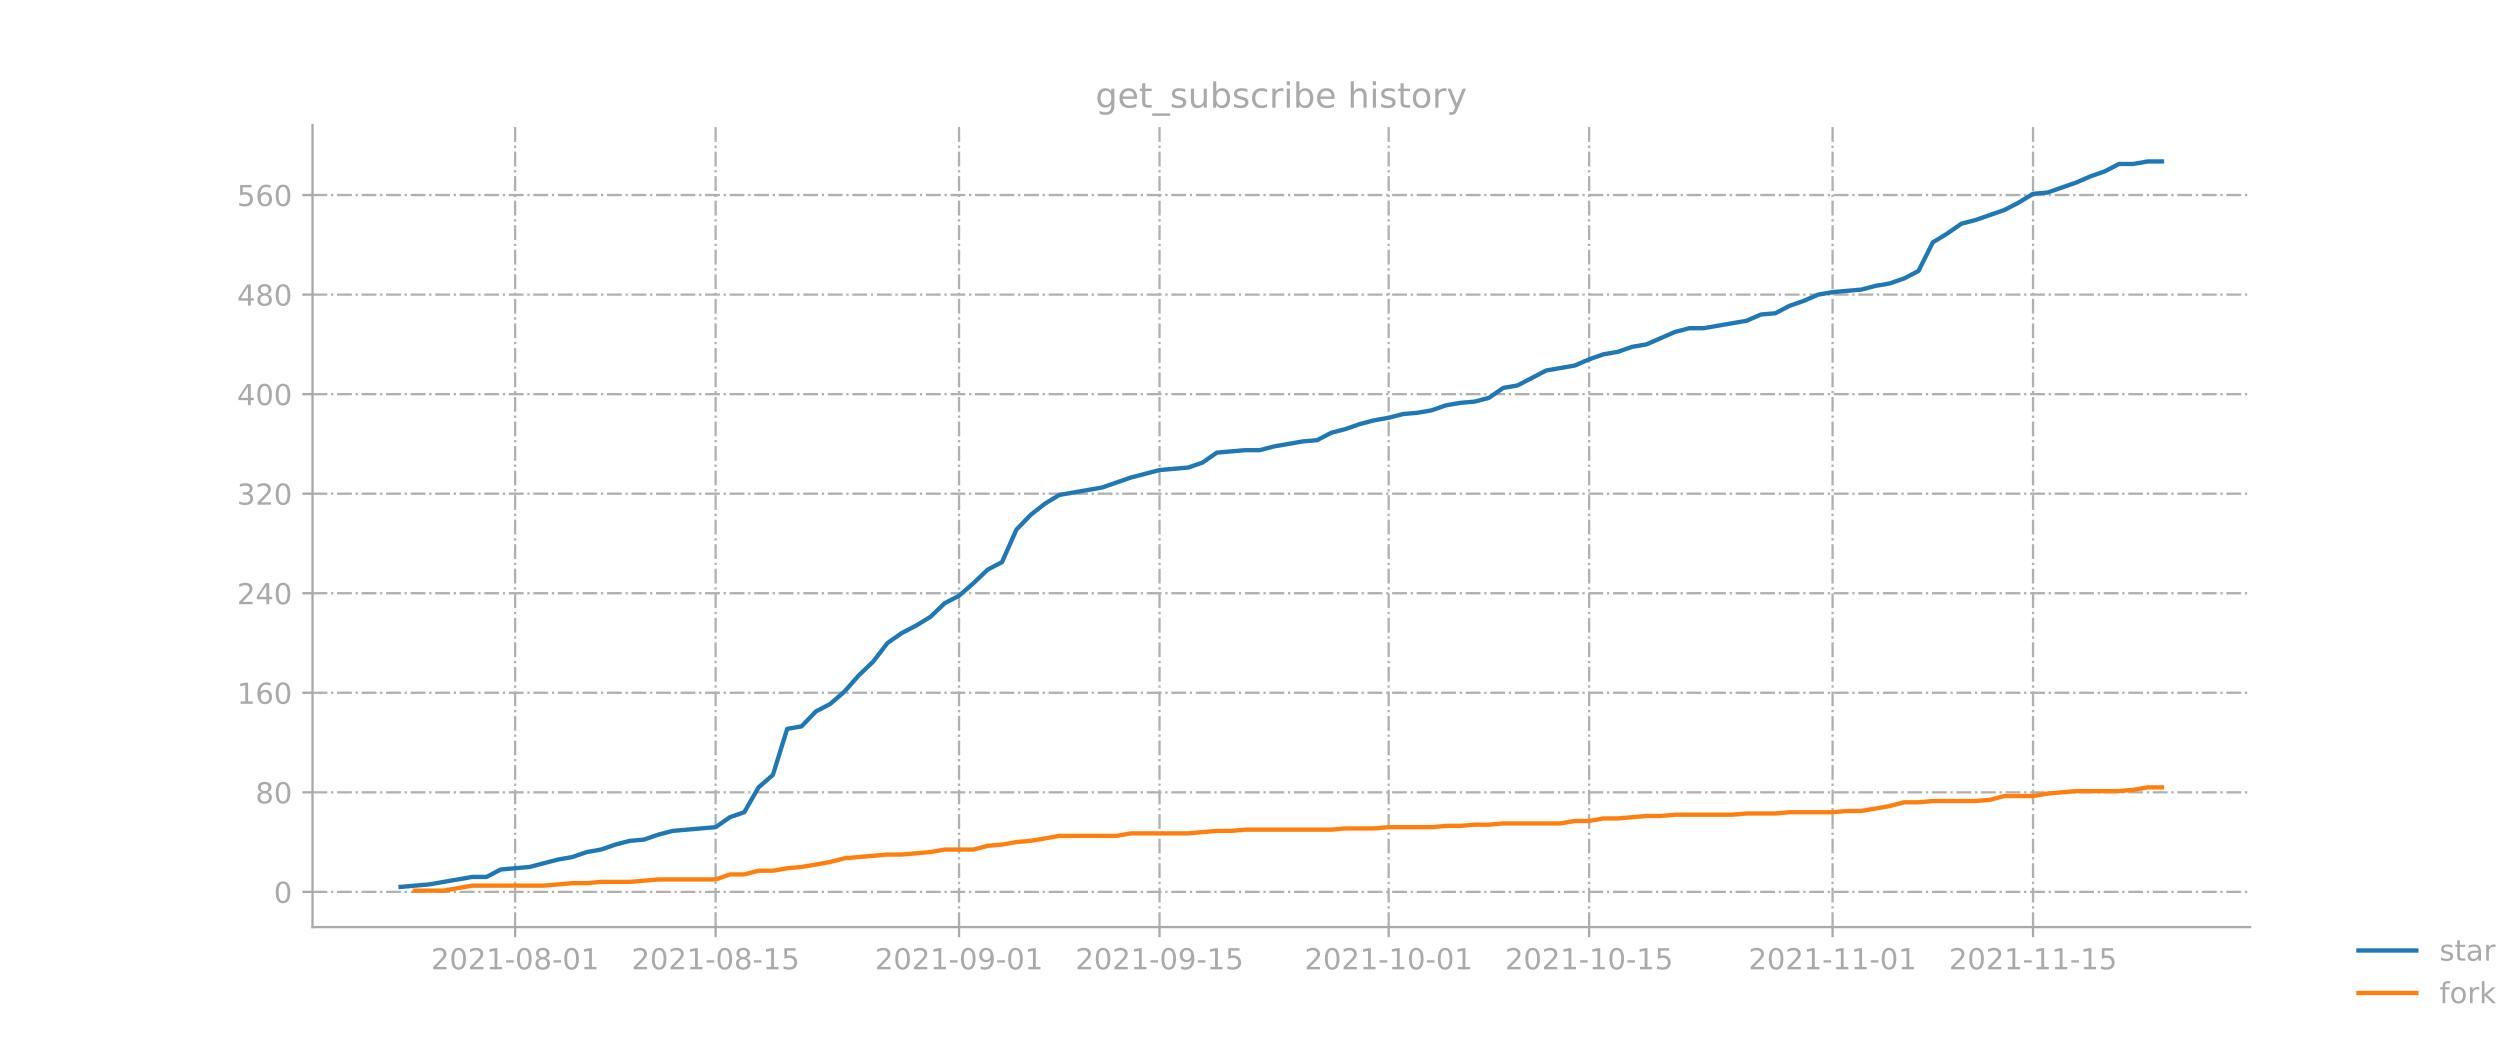
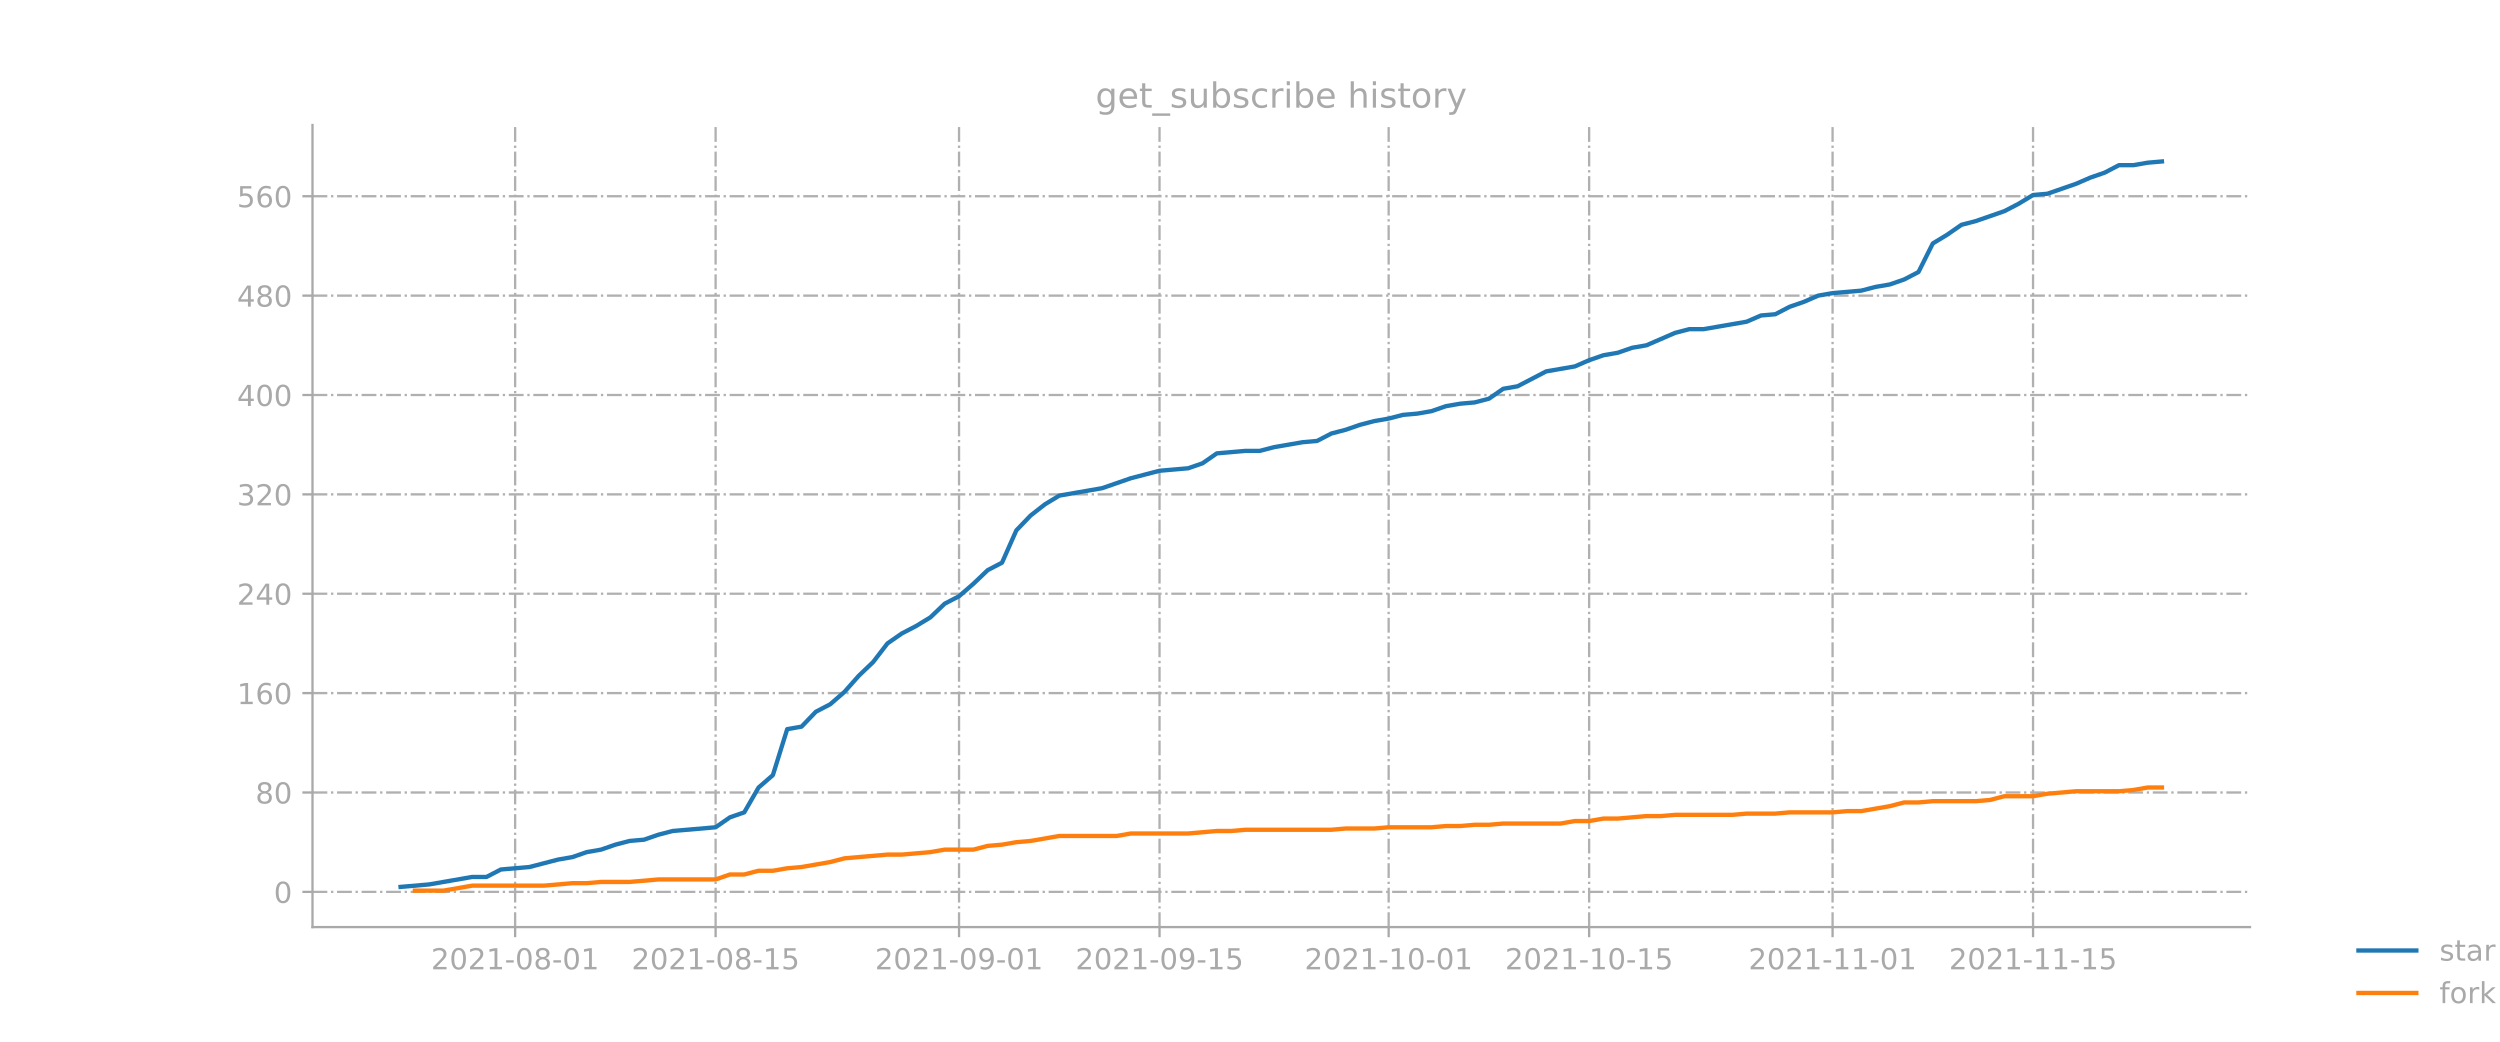
<svg xmlns="http://www.w3.org/2000/svg" xmlns:xlink="http://www.w3.org/1999/xlink" width="864pt" height="360pt" viewBox="0 0 864 360" version="1.1">
  <defs>
    <style type="text/css">*{stroke-linejoin: round; stroke-linecap: butt}</style>
  </defs>
  <g id="figure_1">
    <g id="patch_1">
      <path d="M 0 360  L 864 360  L 864 0  L 0 0  L 0 360  z " style="fill: none; opacity: 0" />
    </g>
    <g id="axes_1">
      <g id="patch_2">
        <path d="M 108 320.4  L 777.6 320.4  L 777.6 43.2  L 108 43.2  L 108 320.4  z " style="fill: none; opacity: 0" />
      </g>
      <g id="matplotlib.axis_1">
        <g id="xtick_1">
          <g id="line2d_1">
-             <path d="M 178.028 320.4  L 178.028 43.2  " clip-path="url(#p0d0ab724d6)" style="fill: none; stroke-dasharray: 5.12,1.28,0.8,1.28; stroke-dashoffset: 0; stroke: #b0b0b0; stroke-width: 0.8" />
+             <path d="M 178.028 320.4  L 178.028 43.2  " clip-path="url(#pb8ff3929dd)" style="fill: none; stroke-dasharray: 5.12,1.28,0.8,1.28; stroke-dashoffset: 0; stroke: #b0b0b0; stroke-width: 0.8" />
          </g>
          <g id="line2d_2">
            <defs>
-               <path id="mf69bc5453c" d="M 0 0  L 0 3.5  " style="stroke: #a9a9a9; stroke-width: 0.8" />
+               <path id="mca83754ae2" d="M 0 0  L 0 3.5  " style="stroke: #a9a9a9; stroke-width: 0.8" />
            </defs>
            <g>
-               <use xlink:href="#mf69bc5453c" x="178.028" y="320.4" style="fill: #a9a9a9; stroke: #a9a9a9; stroke-width: 0.8" />
+               <use xlink:href="#mca83754ae2" x="178.028" y="320.4" style="fill: #a9a9a9; stroke: #a9a9a9; stroke-width: 0.8" />
            </g>
          </g>
          <g id="text_1">
            <g style="fill: #a9a9a9" transform="translate(148.9706 334.9984)scale(0.1 -0.1)">
              <defs>
                <path id="DejaVuSans-32" d="M 1228 531  L 3431 531  L 3431 0  L 469 0  L 469 531  Q 828 903 1448 1529  Q 2069 2156 2228 2338  Q 2531 2678 2651 2914  Q 2772 3150 2772 3378  Q 2772 3750 2511 3984  Q 2250 4219 1831 4219  Q 1534 4219 1204 4116  Q 875 4013 500 3803  L 500 4441  Q 881 4594 1212 4672  Q 1544 4750 1819 4750  Q 2544 4750 2975 4387  Q 3406 4025 3406 3419  Q 3406 3131 3298 2873  Q 3191 2616 2906 2266  Q 2828 2175 2409 1742  Q 1991 1309 1228 531  z " transform="scale(0.015625)" />
                <path id="DejaVuSans-30" d="M 2034 4250  Q 1547 4250 1301 3770  Q 1056 3291 1056 2328  Q 1056 1369 1301 889  Q 1547 409 2034 409  Q 2525 409 2770 889  Q 3016 1369 3016 2328  Q 3016 3291 2770 3770  Q 2525 4250 2034 4250  z M 2034 4750  Q 2819 4750 3233 4129  Q 3647 3509 3647 2328  Q 3647 1150 3233 529  Q 2819 -91 2034 -91  Q 1250 -91 836 529  Q 422 1150 422 2328  Q 422 3509 836 4129  Q 1250 4750 2034 4750  z " transform="scale(0.015625)" />
                <path id="DejaVuSans-31" d="M 794 531  L 1825 531  L 1825 4091  L 703 3866  L 703 4441  L 1819 4666  L 2450 4666  L 2450 531  L 3481 531  L 3481 0  L 794 0  L 794 531  z " transform="scale(0.015625)" />
                <path id="DejaVuSans-2d" d="M 313 2009  L 1997 2009  L 1997 1497  L 313 1497  L 313 2009  z " transform="scale(0.015625)" />
                <path id="DejaVuSans-38" d="M 2034 2216  Q 1584 2216 1326 1975  Q 1069 1734 1069 1313  Q 1069 891 1326 650  Q 1584 409 2034 409  Q 2484 409 2743 651  Q 3003 894 3003 1313  Q 3003 1734 2745 1975  Q 2488 2216 2034 2216  z M 1403 2484  Q 997 2584 770 2862  Q 544 3141 544 3541  Q 544 4100 942 4425  Q 1341 4750 2034 4750  Q 2731 4750 3128 4425  Q 3525 4100 3525 3541  Q 3525 3141 3298 2862  Q 3072 2584 2669 2484  Q 3125 2378 3379 2068  Q 3634 1759 3634 1313  Q 3634 634 3220 271  Q 2806 -91 2034 -91  Q 1263 -91 848 271  Q 434 634 434 1313  Q 434 1759 690 2068  Q 947 2378 1403 2484  z M 1172 3481  Q 1172 3119 1398 2916  Q 1625 2713 2034 2713  Q 2441 2713 2670 2916  Q 2900 3119 2900 3481  Q 2900 3844 2670 4047  Q 2441 4250 2034 4250  Q 1625 4250 1398 4047  Q 1172 3844 1172 3481  z " transform="scale(0.015625)" />
              </defs>
              <use xlink:href="#DejaVuSans-32" />
              <use xlink:href="#DejaVuSans-30" x="63.623" />
              <use xlink:href="#DejaVuSans-32" x="127.246" />
              <use xlink:href="#DejaVuSans-31" x="190.869" />
              <use xlink:href="#DejaVuSans-2d" x="254.492" />
              <use xlink:href="#DejaVuSans-30" x="290.576" />
              <use xlink:href="#DejaVuSans-38" x="354.199" />
              <use xlink:href="#DejaVuSans-2d" x="417.822" />
              <use xlink:href="#DejaVuSans-30" x="453.906" />
              <use xlink:href="#DejaVuSans-31" x="517.529" />
            </g>
          </g>
        </g>
        <g id="xtick_2">
          <g id="line2d_3">
-             <path d="M 247.314 320.4  L 247.314 43.2  " clip-path="url(#p0d0ab724d6)" style="fill: none; stroke-dasharray: 5.12,1.28,0.8,1.28; stroke-dashoffset: 0; stroke: #b0b0b0; stroke-width: 0.8" />
+             <path d="M 247.314 320.4  L 247.314 43.2  " clip-path="url(#pb8ff3929dd)" style="fill: none; stroke-dasharray: 5.12,1.28,0.8,1.28; stroke-dashoffset: 0; stroke: #b0b0b0; stroke-width: 0.8" />
          </g>
          <g id="line2d_4">
            <g>
-               <use xlink:href="#mf69bc5453c" x="247.314" y="320.4" style="fill: #a9a9a9; stroke: #a9a9a9; stroke-width: 0.8" />
+               <use xlink:href="#mca83754ae2" x="247.314" y="320.4" style="fill: #a9a9a9; stroke: #a9a9a9; stroke-width: 0.8" />
            </g>
          </g>
          <g id="text_2">
            <g style="fill: #a9a9a9" transform="translate(218.2566 334.9984)scale(0.1 -0.1)">
              <defs>
                <path id="DejaVuSans-35" d="M 691 4666  L 3169 4666  L 3169 4134  L 1269 4134  L 1269 2991  Q 1406 3038 1543 3061  Q 1681 3084 1819 3084  Q 2600 3084 3056 2656  Q 3513 2228 3513 1497  Q 3513 744 3044 326  Q 2575 -91 1722 -91  Q 1428 -91 1123 -41  Q 819 9 494 109  L 494 744  Q 775 591 1075 516  Q 1375 441 1709 441  Q 2250 441 2565 725  Q 2881 1009 2881 1497  Q 2881 1984 2565 2268  Q 2250 2553 1709 2553  Q 1456 2553 1204 2497  Q 953 2441 691 2322  L 691 4666  z " transform="scale(0.015625)" />
              </defs>
              <use xlink:href="#DejaVuSans-32" />
              <use xlink:href="#DejaVuSans-30" x="63.623" />
              <use xlink:href="#DejaVuSans-32" x="127.246" />
              <use xlink:href="#DejaVuSans-31" x="190.869" />
              <use xlink:href="#DejaVuSans-2d" x="254.492" />
              <use xlink:href="#DejaVuSans-30" x="290.576" />
              <use xlink:href="#DejaVuSans-38" x="354.199" />
              <use xlink:href="#DejaVuSans-2d" x="417.822" />
              <use xlink:href="#DejaVuSans-31" x="453.906" />
              <use xlink:href="#DejaVuSans-35" x="517.529" />
            </g>
          </g>
        </g>
        <g id="xtick_3">
          <g id="line2d_5">
-             <path d="M 331.447 320.4  L 331.447 43.2  " clip-path="url(#p0d0ab724d6)" style="fill: none; stroke-dasharray: 5.12,1.28,0.8,1.28; stroke-dashoffset: 0; stroke: #b0b0b0; stroke-width: 0.8" />
+             <path d="M 331.447 320.4  L 331.447 43.2  " clip-path="url(#pb8ff3929dd)" style="fill: none; stroke-dasharray: 5.12,1.28,0.8,1.28; stroke-dashoffset: 0; stroke: #b0b0b0; stroke-width: 0.8" />
          </g>
          <g id="line2d_6">
            <g>
-               <use xlink:href="#mf69bc5453c" x="331.447" y="320.4" style="fill: #a9a9a9; stroke: #a9a9a9; stroke-width: 0.8" />
+               <use xlink:href="#mca83754ae2" x="331.447" y="320.4" style="fill: #a9a9a9; stroke: #a9a9a9; stroke-width: 0.8" />
            </g>
          </g>
          <g id="text_3">
            <g style="fill: #a9a9a9" transform="translate(302.3896 334.9984)scale(0.1 -0.1)">
              <defs>
                <path id="DejaVuSans-39" d="M 703 97  L 703 672  Q 941 559 1184 500  Q 1428 441 1663 441  Q 2288 441 2617 861  Q 2947 1281 2994 2138  Q 2813 1869 2534 1725  Q 2256 1581 1919 1581  Q 1219 1581 811 2004  Q 403 2428 403 3163  Q 403 3881 828 4315  Q 1253 4750 1959 4750  Q 2769 4750 3195 4129  Q 3622 3509 3622 2328  Q 3622 1225 3098 567  Q 2575 -91 1691 -91  Q 1453 -91 1209 -44  Q 966 3 703 97  z M 1959 2075  Q 2384 2075 2632 2365  Q 2881 2656 2881 3163  Q 2881 3666 2632 3958  Q 2384 4250 1959 4250  Q 1534 4250 1286 3958  Q 1038 3666 1038 3163  Q 1038 2656 1286 2365  Q 1534 2075 1959 2075  z " transform="scale(0.015625)" />
              </defs>
              <use xlink:href="#DejaVuSans-32" />
              <use xlink:href="#DejaVuSans-30" x="63.623" />
              <use xlink:href="#DejaVuSans-32" x="127.246" />
              <use xlink:href="#DejaVuSans-31" x="190.869" />
              <use xlink:href="#DejaVuSans-2d" x="254.492" />
              <use xlink:href="#DejaVuSans-30" x="290.576" />
              <use xlink:href="#DejaVuSans-39" x="354.199" />
              <use xlink:href="#DejaVuSans-2d" x="417.822" />
              <use xlink:href="#DejaVuSans-30" x="453.906" />
              <use xlink:href="#DejaVuSans-31" x="517.529" />
            </g>
          </g>
        </g>
        <g id="xtick_4">
          <g id="line2d_7">
-             <path d="M 400.733 320.4  L 400.733 43.2  " clip-path="url(#p0d0ab724d6)" style="fill: none; stroke-dasharray: 5.12,1.28,0.8,1.28; stroke-dashoffset: 0; stroke: #b0b0b0; stroke-width: 0.8" />
+             <path d="M 400.733 320.4  L 400.733 43.2  " clip-path="url(#pb8ff3929dd)" style="fill: none; stroke-dasharray: 5.12,1.28,0.8,1.28; stroke-dashoffset: 0; stroke: #b0b0b0; stroke-width: 0.8" />
          </g>
          <g id="line2d_8">
            <g>
-               <use xlink:href="#mf69bc5453c" x="400.733" y="320.4" style="fill: #a9a9a9; stroke: #a9a9a9; stroke-width: 0.8" />
+               <use xlink:href="#mca83754ae2" x="400.733" y="320.4" style="fill: #a9a9a9; stroke: #a9a9a9; stroke-width: 0.8" />
            </g>
          </g>
          <g id="text_4">
            <g style="fill: #a9a9a9" transform="translate(371.6757 334.9984)scale(0.1 -0.1)">
              <use xlink:href="#DejaVuSans-32" />
              <use xlink:href="#DejaVuSans-30" x="63.623" />
              <use xlink:href="#DejaVuSans-32" x="127.246" />
              <use xlink:href="#DejaVuSans-31" x="190.869" />
              <use xlink:href="#DejaVuSans-2d" x="254.492" />
              <use xlink:href="#DejaVuSans-30" x="290.576" />
              <use xlink:href="#DejaVuSans-39" x="354.199" />
              <use xlink:href="#DejaVuSans-2d" x="417.822" />
              <use xlink:href="#DejaVuSans-31" x="453.906" />
              <use xlink:href="#DejaVuSans-35" x="517.529" />
            </g>
          </g>
        </g>
        <g id="xtick_5">
          <g id="line2d_9">
-             <path d="M 479.918 320.4  L 479.918 43.2  " clip-path="url(#p0d0ab724d6)" style="fill: none; stroke-dasharray: 5.12,1.28,0.8,1.28; stroke-dashoffset: 0; stroke: #b0b0b0; stroke-width: 0.8" />
+             <path d="M 479.918 320.4  L 479.918 43.2  " clip-path="url(#pb8ff3929dd)" style="fill: none; stroke-dasharray: 5.12,1.28,0.8,1.28; stroke-dashoffset: 0; stroke: #b0b0b0; stroke-width: 0.8" />
          </g>
          <g id="line2d_10">
            <g>
-               <use xlink:href="#mf69bc5453c" x="479.918" y="320.4" style="fill: #a9a9a9; stroke: #a9a9a9; stroke-width: 0.8" />
+               <use xlink:href="#mca83754ae2" x="479.918" y="320.4" style="fill: #a9a9a9; stroke: #a9a9a9; stroke-width: 0.8" />
            </g>
          </g>
          <g id="text_5">
            <g style="fill: #a9a9a9" transform="translate(450.8597 334.9984)scale(0.1 -0.1)">
              <use xlink:href="#DejaVuSans-32" />
              <use xlink:href="#DejaVuSans-30" x="63.623" />
              <use xlink:href="#DejaVuSans-32" x="127.246" />
              <use xlink:href="#DejaVuSans-31" x="190.869" />
              <use xlink:href="#DejaVuSans-2d" x="254.492" />
              <use xlink:href="#DejaVuSans-31" x="290.576" />
              <use xlink:href="#DejaVuSans-30" x="354.199" />
              <use xlink:href="#DejaVuSans-2d" x="417.822" />
              <use xlink:href="#DejaVuSans-30" x="453.906" />
              <use xlink:href="#DejaVuSans-31" x="517.529" />
            </g>
          </g>
        </g>
        <g id="xtick_6">
          <g id="line2d_11">
-             <path d="M 549.204 320.4  L 549.204 43.2  " clip-path="url(#p0d0ab724d6)" style="fill: none; stroke-dasharray: 5.12,1.28,0.8,1.28; stroke-dashoffset: 0; stroke: #b0b0b0; stroke-width: 0.8" />
+             <path d="M 549.204 320.4  L 549.204 43.2  " clip-path="url(#pb8ff3929dd)" style="fill: none; stroke-dasharray: 5.12,1.28,0.8,1.28; stroke-dashoffset: 0; stroke: #b0b0b0; stroke-width: 0.8" />
          </g>
          <g id="line2d_12">
            <g>
-               <use xlink:href="#mf69bc5453c" x="549.204" y="320.4" style="fill: #a9a9a9; stroke: #a9a9a9; stroke-width: 0.8" />
+               <use xlink:href="#mca83754ae2" x="549.204" y="320.4" style="fill: #a9a9a9; stroke: #a9a9a9; stroke-width: 0.8" />
            </g>
          </g>
          <g id="text_6">
            <g style="fill: #a9a9a9" transform="translate(520.1457 334.9984)scale(0.1 -0.1)">
              <use xlink:href="#DejaVuSans-32" />
              <use xlink:href="#DejaVuSans-30" x="63.623" />
              <use xlink:href="#DejaVuSans-32" x="127.246" />
              <use xlink:href="#DejaVuSans-31" x="190.869" />
              <use xlink:href="#DejaVuSans-2d" x="254.492" />
              <use xlink:href="#DejaVuSans-31" x="290.576" />
              <use xlink:href="#DejaVuSans-30" x="354.199" />
              <use xlink:href="#DejaVuSans-2d" x="417.822" />
              <use xlink:href="#DejaVuSans-31" x="453.906" />
              <use xlink:href="#DejaVuSans-35" x="517.529" />
            </g>
          </g>
        </g>
        <g id="xtick_7">
          <g id="line2d_13">
-             <path d="M 633.337 320.4  L 633.337 43.2  " clip-path="url(#p0d0ab724d6)" style="fill: none; stroke-dasharray: 5.12,1.28,0.8,1.28; stroke-dashoffset: 0; stroke: #b0b0b0; stroke-width: 0.8" />
+             <path d="M 633.337 320.4  L 633.337 43.2  " clip-path="url(#pb8ff3929dd)" style="fill: none; stroke-dasharray: 5.12,1.28,0.8,1.28; stroke-dashoffset: 0; stroke: #b0b0b0; stroke-width: 0.8" />
          </g>
          <g id="line2d_14">
            <g>
-               <use xlink:href="#mf69bc5453c" x="633.337" y="320.4" style="fill: #a9a9a9; stroke: #a9a9a9; stroke-width: 0.8" />
+               <use xlink:href="#mca83754ae2" x="633.337" y="320.4" style="fill: #a9a9a9; stroke: #a9a9a9; stroke-width: 0.8" />
            </g>
          </g>
          <g id="text_7">
            <g style="fill: #a9a9a9" transform="translate(604.2788 334.9984)scale(0.1 -0.1)">
              <use xlink:href="#DejaVuSans-32" />
              <use xlink:href="#DejaVuSans-30" x="63.623" />
              <use xlink:href="#DejaVuSans-32" x="127.246" />
              <use xlink:href="#DejaVuSans-31" x="190.869" />
              <use xlink:href="#DejaVuSans-2d" x="254.492" />
              <use xlink:href="#DejaVuSans-31" x="290.576" />
              <use xlink:href="#DejaVuSans-31" x="354.199" />
              <use xlink:href="#DejaVuSans-2d" x="417.822" />
              <use xlink:href="#DejaVuSans-30" x="453.906" />
              <use xlink:href="#DejaVuSans-31" x="517.529" />
            </g>
          </g>
        </g>
        <g id="xtick_8">
          <g id="line2d_15">
-             <path d="M 702.623 320.4  L 702.623 43.2  " clip-path="url(#p0d0ab724d6)" style="fill: none; stroke-dasharray: 5.12,1.28,0.8,1.28; stroke-dashoffset: 0; stroke: #b0b0b0; stroke-width: 0.8" />
+             <path d="M 702.623 320.4  L 702.623 43.2  " clip-path="url(#pb8ff3929dd)" style="fill: none; stroke-dasharray: 5.12,1.28,0.8,1.28; stroke-dashoffset: 0; stroke: #b0b0b0; stroke-width: 0.8" />
          </g>
          <g id="line2d_16">
            <g>
-               <use xlink:href="#mf69bc5453c" x="702.623" y="320.4" style="fill: #a9a9a9; stroke: #a9a9a9; stroke-width: 0.8" />
+               <use xlink:href="#mca83754ae2" x="702.623" y="320.4" style="fill: #a9a9a9; stroke: #a9a9a9; stroke-width: 0.8" />
            </g>
          </g>
          <g id="text_8">
            <g style="fill: #a9a9a9" transform="translate(673.5648 334.9984)scale(0.1 -0.1)">
              <use xlink:href="#DejaVuSans-32" />
              <use xlink:href="#DejaVuSans-30" x="63.623" />
              <use xlink:href="#DejaVuSans-32" x="127.246" />
              <use xlink:href="#DejaVuSans-31" x="190.869" />
              <use xlink:href="#DejaVuSans-2d" x="254.492" />
              <use xlink:href="#DejaVuSans-31" x="290.576" />
              <use xlink:href="#DejaVuSans-31" x="354.199" />
              <use xlink:href="#DejaVuSans-2d" x="417.822" />
              <use xlink:href="#DejaVuSans-31" x="453.906" />
              <use xlink:href="#DejaVuSans-35" x="517.529" />
            </g>
          </g>
        </g>
      </g>
      <g id="matplotlib.axis_2">
        <g id="ytick_1">
          <g id="line2d_17">
-             <path d="M 108 308.23  L 777.6 308.23  " clip-path="url(#p0d0ab724d6)" style="fill: none; stroke-dasharray: 5.12,1.28,0.8,1.28; stroke-dashoffset: 0; stroke: #b0b0b0; stroke-width: 0.8" />
+             <path d="M 108 308.229  L 777.6 308.229  " clip-path="url(#pb8ff3929dd)" style="fill: none; stroke-dasharray: 5.12,1.28,0.8,1.28; stroke-dashoffset: 0; stroke: #b0b0b0; stroke-width: 0.8" />
          </g>
          <g id="line2d_18">
            <defs>
-               <path id="m8dd0bd6dc6" d="M 0 0  L -3.5 0  " style="stroke: #a9a9a9; stroke-width: 0.8" />
+               <path id="m2cc402bd90" d="M 0 0  L -3.5 0  " style="stroke: #a9a9a9; stroke-width: 0.8" />
            </defs>
            <g>
-               <use xlink:href="#m8dd0bd6dc6" x="108" y="308.23" style="fill: #a9a9a9; stroke: #a9a9a9; stroke-width: 0.8" />
+               <use xlink:href="#m2cc402bd90" x="108" y="308.229" style="fill: #a9a9a9; stroke: #a9a9a9; stroke-width: 0.8" />
            </g>
          </g>
          <g id="text_9">
-             <g style="fill: #a9a9a9" transform="translate(94.6375 312.0293)scale(0.1 -0.1)">
+             <g style="fill: #a9a9a9" transform="translate(94.6375 312.0285)scale(0.1 -0.1)">
              <use xlink:href="#DejaVuSans-30" />
            </g>
          </g>
        </g>
        <g id="ytick_2">
          <g id="line2d_19">
-             <path d="M 108 273.827  L 777.6 273.827  " clip-path="url(#p0d0ab724d6)" style="fill: none; stroke-dasharray: 5.12,1.28,0.8,1.28; stroke-dashoffset: 0; stroke: #b0b0b0; stroke-width: 0.8" />
+             <path d="M 108 273.885  L 777.6 273.885  " clip-path="url(#pb8ff3929dd)" style="fill: none; stroke-dasharray: 5.12,1.28,0.8,1.28; stroke-dashoffset: 0; stroke: #b0b0b0; stroke-width: 0.8" />
          </g>
          <g id="line2d_20">
            <g>
-               <use xlink:href="#m8dd0bd6dc6" x="108" y="273.827" style="fill: #a9a9a9; stroke: #a9a9a9; stroke-width: 0.8" />
+               <use xlink:href="#m2cc402bd90" x="108" y="273.885" style="fill: #a9a9a9; stroke: #a9a9a9; stroke-width: 0.8" />
            </g>
          </g>
          <g id="text_10">
-             <g style="fill: #a9a9a9" transform="translate(88.275 277.6265)scale(0.1 -0.1)">
+             <g style="fill: #a9a9a9" transform="translate(88.275 277.6844)scale(0.1 -0.1)">
              <use xlink:href="#DejaVuSans-38" />
              <use xlink:href="#DejaVuSans-30" x="63.623" />
            </g>
          </g>
        </g>
        <g id="ytick_3">
          <g id="line2d_21">
-             <path d="M 108 239.425  L 777.6 239.425  " clip-path="url(#p0d0ab724d6)" style="fill: none; stroke-dasharray: 5.12,1.28,0.8,1.28; stroke-dashoffset: 0; stroke: #b0b0b0; stroke-width: 0.8" />
+             <path d="M 108 239.541  L 777.6 239.541  " clip-path="url(#pb8ff3929dd)" style="fill: none; stroke-dasharray: 5.12,1.28,0.8,1.28; stroke-dashoffset: 0; stroke: #b0b0b0; stroke-width: 0.8" />
          </g>
          <g id="line2d_22">
            <g>
-               <use xlink:href="#m8dd0bd6dc6" x="108" y="239.425" style="fill: #a9a9a9; stroke: #a9a9a9; stroke-width: 0.8" />
+               <use xlink:href="#m2cc402bd90" x="108" y="239.541" style="fill: #a9a9a9; stroke: #a9a9a9; stroke-width: 0.8" />
            </g>
          </g>
          <g id="text_11">
-             <g style="fill: #a9a9a9" transform="translate(81.9125 243.2238)scale(0.1 -0.1)">
+             <g style="fill: #a9a9a9" transform="translate(81.9125 243.3403)scale(0.1 -0.1)">
              <defs>
                <path id="DejaVuSans-36" d="M 2113 2584  Q 1688 2584 1439 2293  Q 1191 2003 1191 1497  Q 1191 994 1439 701  Q 1688 409 2113 409  Q 2538 409 2786 701  Q 3034 994 3034 1497  Q 3034 2003 2786 2293  Q 2538 2584 2113 2584  z M 3366 4563  L 3366 3988  Q 3128 4100 2886 4159  Q 2644 4219 2406 4219  Q 1781 4219 1451 3797  Q 1122 3375 1075 2522  Q 1259 2794 1537 2939  Q 1816 3084 2150 3084  Q 2853 3084 3261 2657  Q 3669 2231 3669 1497  Q 3669 778 3244 343  Q 2819 -91 2113 -91  Q 1303 -91 875 529  Q 447 1150 447 2328  Q 447 3434 972 4092  Q 1497 4750 2381 4750  Q 2619 4750 2861 4703  Q 3103 4656 3366 4563  z " transform="scale(0.015625)" />
              </defs>
              <use xlink:href="#DejaVuSans-31" />
              <use xlink:href="#DejaVuSans-36" x="63.623" />
              <use xlink:href="#DejaVuSans-30" x="127.246" />
            </g>
          </g>
        </g>
        <g id="ytick_4">
          <g id="line2d_23">
-             <path d="M 108 205.022  L 777.6 205.022  " clip-path="url(#p0d0ab724d6)" style="fill: none; stroke-dasharray: 5.12,1.28,0.8,1.28; stroke-dashoffset: 0; stroke: #b0b0b0; stroke-width: 0.8" />
+             <path d="M 108 205.197  L 777.6 205.197  " clip-path="url(#pb8ff3929dd)" style="fill: none; stroke-dasharray: 5.12,1.28,0.8,1.28; stroke-dashoffset: 0; stroke: #b0b0b0; stroke-width: 0.8" />
          </g>
          <g id="line2d_24">
            <g>
-               <use xlink:href="#m8dd0bd6dc6" x="108" y="205.022" style="fill: #a9a9a9; stroke: #a9a9a9; stroke-width: 0.8" />
+               <use xlink:href="#m2cc402bd90" x="108" y="205.197" style="fill: #a9a9a9; stroke: #a9a9a9; stroke-width: 0.8" />
            </g>
          </g>
          <g id="text_12">
-             <g style="fill: #a9a9a9" transform="translate(81.9125 208.8211)scale(0.1 -0.1)">
+             <g style="fill: #a9a9a9" transform="translate(81.9125 208.9962)scale(0.1 -0.1)">
              <defs>
                <path id="DejaVuSans-34" d="M 2419 4116  L 825 1625  L 2419 1625  L 2419 4116  z M 2253 4666  L 3047 4666  L 3047 1625  L 3713 1625  L 3713 1100  L 3047 1100  L 3047 0  L 2419 0  L 2419 1100  L 313 1100  L 313 1709  L 2253 4666  z " transform="scale(0.015625)" />
              </defs>
              <use xlink:href="#DejaVuSans-32" />
              <use xlink:href="#DejaVuSans-34" x="63.623" />
              <use xlink:href="#DejaVuSans-30" x="127.246" />
            </g>
          </g>
        </g>
        <g id="ytick_5">
          <g id="line2d_25">
-             <path d="M 108 170.619  L 777.6 170.619  " clip-path="url(#p0d0ab724d6)" style="fill: none; stroke-dasharray: 5.12,1.28,0.8,1.28; stroke-dashoffset: 0; stroke: #b0b0b0; stroke-width: 0.8" />
+             <path d="M 108 170.853  L 777.6 170.853  " clip-path="url(#pb8ff3929dd)" style="fill: none; stroke-dasharray: 5.12,1.28,0.8,1.28; stroke-dashoffset: 0; stroke: #b0b0b0; stroke-width: 0.8" />
          </g>
          <g id="line2d_26">
            <g>
-               <use xlink:href="#m8dd0bd6dc6" x="108" y="170.619" style="fill: #a9a9a9; stroke: #a9a9a9; stroke-width: 0.8" />
+               <use xlink:href="#m2cc402bd90" x="108" y="170.853" style="fill: #a9a9a9; stroke: #a9a9a9; stroke-width: 0.8" />
            </g>
          </g>
          <g id="text_13">
-             <g style="fill: #a9a9a9" transform="translate(81.9125 174.4183)scale(0.1 -0.1)">
+             <g style="fill: #a9a9a9" transform="translate(81.9125 174.652)scale(0.1 -0.1)">
              <defs>
                <path id="DejaVuSans-33" d="M 2597 2516  Q 3050 2419 3304 2112  Q 3559 1806 3559 1356  Q 3559 666 3084 287  Q 2609 -91 1734 -91  Q 1441 -91 1130 -33  Q 819 25 488 141  L 488 750  Q 750 597 1062 519  Q 1375 441 1716 441  Q 2309 441 2620 675  Q 2931 909 2931 1356  Q 2931 1769 2642 2001  Q 2353 2234 1838 2234  L 1294 2234  L 1294 2753  L 1863 2753  Q 2328 2753 2575 2939  Q 2822 3125 2822 3475  Q 2822 3834 2567 4026  Q 2313 4219 1838 4219  Q 1578 4219 1281 4162  Q 984 4106 628 3988  L 628 4550  Q 988 4650 1302 4700  Q 1616 4750 1894 4750  Q 2613 4750 3031 4423  Q 3450 4097 3450 3541  Q 3450 3153 3228 2886  Q 3006 2619 2597 2516  z " transform="scale(0.015625)" />
              </defs>
              <use xlink:href="#DejaVuSans-33" />
              <use xlink:href="#DejaVuSans-32" x="63.623" />
              <use xlink:href="#DejaVuSans-30" x="127.246" />
            </g>
          </g>
        </g>
        <g id="ytick_6">
          <g id="line2d_27">
-             <path d="M 108 136.216  L 777.6 136.216  " clip-path="url(#p0d0ab724d6)" style="fill: none; stroke-dasharray: 5.12,1.28,0.8,1.28; stroke-dashoffset: 0; stroke: #b0b0b0; stroke-width: 0.8" />
+             <path d="M 108 136.509  L 777.6 136.509  " clip-path="url(#pb8ff3929dd)" style="fill: none; stroke-dasharray: 5.12,1.28,0.8,1.28; stroke-dashoffset: 0; stroke: #b0b0b0; stroke-width: 0.8" />
          </g>
          <g id="line2d_28">
            <g>
-               <use xlink:href="#m8dd0bd6dc6" x="108" y="136.216" style="fill: #a9a9a9; stroke: #a9a9a9; stroke-width: 0.8" />
+               <use xlink:href="#m2cc402bd90" x="108" y="136.509" style="fill: #a9a9a9; stroke: #a9a9a9; stroke-width: 0.8" />
            </g>
          </g>
          <g id="text_14">
-             <g style="fill: #a9a9a9" transform="translate(81.9125 140.0156)scale(0.1 -0.1)">
+             <g style="fill: #a9a9a9" transform="translate(81.9125 140.3079)scale(0.1 -0.1)">
              <use xlink:href="#DejaVuSans-34" />
              <use xlink:href="#DejaVuSans-30" x="63.623" />
              <use xlink:href="#DejaVuSans-30" x="127.246" />
            </g>
          </g>
        </g>
        <g id="ytick_7">
          <g id="line2d_29">
-             <path d="M 108 101.814  L 777.6 101.814  " clip-path="url(#p0d0ab724d6)" style="fill: none; stroke-dasharray: 5.12,1.28,0.8,1.28; stroke-dashoffset: 0; stroke: #b0b0b0; stroke-width: 0.8" />
+             <path d="M 108 102.165  L 777.6 102.165  " clip-path="url(#pb8ff3929dd)" style="fill: none; stroke-dasharray: 5.12,1.28,0.8,1.28; stroke-dashoffset: 0; stroke: #b0b0b0; stroke-width: 0.8" />
          </g>
          <g id="line2d_30">
            <g>
-               <use xlink:href="#m8dd0bd6dc6" x="108" y="101.814" style="fill: #a9a9a9; stroke: #a9a9a9; stroke-width: 0.8" />
+               <use xlink:href="#m2cc402bd90" x="108" y="102.165" style="fill: #a9a9a9; stroke: #a9a9a9; stroke-width: 0.8" />
            </g>
          </g>
          <g id="text_15">
-             <g style="fill: #a9a9a9" transform="translate(81.9125 105.6129)scale(0.1 -0.1)">
+             <g style="fill: #a9a9a9" transform="translate(81.9125 105.9638)scale(0.1 -0.1)">
              <use xlink:href="#DejaVuSans-34" />
              <use xlink:href="#DejaVuSans-38" x="63.623" />
              <use xlink:href="#DejaVuSans-30" x="127.246" />
            </g>
          </g>
        </g>
        <g id="ytick_8">
          <g id="line2d_31">
-             <path d="M 108 67.411  L 777.6 67.411  " clip-path="url(#p0d0ab724d6)" style="fill: none; stroke-dasharray: 5.12,1.28,0.8,1.28; stroke-dashoffset: 0; stroke: #b0b0b0; stroke-width: 0.8" />
+             <path d="M 108 67.82  L 777.6 67.82  " clip-path="url(#pb8ff3929dd)" style="fill: none; stroke-dasharray: 5.12,1.28,0.8,1.28; stroke-dashoffset: 0; stroke: #b0b0b0; stroke-width: 0.8" />
          </g>
          <g id="line2d_32">
            <g>
-               <use xlink:href="#m8dd0bd6dc6" x="108" y="67.411" style="fill: #a9a9a9; stroke: #a9a9a9; stroke-width: 0.8" />
+               <use xlink:href="#m2cc402bd90" x="108" y="67.82" style="fill: #a9a9a9; stroke: #a9a9a9; stroke-width: 0.8" />
            </g>
          </g>
          <g id="text_16">
-             <g style="fill: #a9a9a9" transform="translate(81.9125 71.21014)scale(0.1 -0.1)">
+             <g style="fill: #a9a9a9" transform="translate(81.9125 71.61966)scale(0.1 -0.1)">
              <use xlink:href="#DejaVuSans-35" />
              <use xlink:href="#DejaVuSans-36" x="63.623" />
              <use xlink:href="#DejaVuSans-30" x="127.246" />
            </g>
          </g>
        </g>
      </g>
      <g id="line2d_33">
-         <path d="M 138.436 306.51  L 143.385 306.08  L 148.334 305.65  L 153.283 304.79  L 158.232 303.93  L 163.181 303.07  L 168.13 303.07  L 173.079 300.489  L 178.028 300.059  L 182.977 299.629  L 187.926 298.339  L 192.875 297.049  L 197.824 296.189  L 202.773 294.469  L 207.722 293.609  L 212.671 291.889  L 217.62 290.599  L 222.569 290.169  L 227.518 288.448  L 232.467 287.158  L 237.416 286.728  L 242.365 286.298  L 247.314 285.868  L 252.263 282.428  L 257.212 280.708  L 262.161 272.107  L 267.11 267.807  L 272.059 251.896  L 277.008 251.035  L 281.957 245.875  L 286.906 243.295  L 291.855 238.995  L 296.804 233.404  L 301.753 228.674  L 306.702 222.223  L 311.651 218.783  L 316.6 216.203  L 321.549 213.192  L 326.498 208.462  L 331.447 205.882  L 336.396 201.582  L 341.345 196.851  L 346.294 194.271  L 351.243 183.09  L 356.192 177.93  L 361.141 174.059  L 366.09 171.049  L 371.039 170.189  L 375.988 169.329  L 380.937 168.469  L 385.886 166.749  L 390.835 165.029  L 395.784 163.739  L 400.733 162.448  L 405.682 162.018  L 410.631 161.588  L 415.58 159.868  L 420.529 156.428  L 425.478 155.998  L 430.427 155.568  L 435.376 155.568  L 440.325 154.278  L 445.275 153.418  L 450.224 152.558  L 455.173 152.128  L 460.122 149.547  L 465.071 148.257  L 470.02 146.537  L 474.969 145.247  L 479.918 144.387  L 484.867 143.097  L 489.816 142.667  L 494.765 141.807  L 499.714 140.087  L 504.663 139.227  L 509.612 138.797  L 514.561 137.506  L 519.51 134.066  L 524.459 133.206  L 529.408 130.626  L 534.357 128.046  L 539.306 127.186  L 544.255 126.326  L 549.204 124.175  L 554.153 122.455  L 559.102 121.595  L 564.051 119.875  L 569 119.015  L 573.949 116.865  L 578.898 114.715  L 583.847 113.425  L 588.796 113.425  L 593.745 112.565  L 598.694 111.704  L 603.643 110.844  L 608.592 108.694  L 613.541 108.264  L 618.49 105.684  L 623.439 103.964  L 628.388 101.814  L 633.337 100.954  L 638.286 100.524  L 643.235 100.094  L 648.184 98.803  L 653.133 97.943  L 658.082 96.223  L 663.031 93.643  L 667.98 83.752  L 672.929 80.742  L 677.878 77.302  L 682.827 76.012  L 687.776 74.291  L 692.725 72.571  L 697.674 69.991  L 702.623 66.981  L 707.572 66.551  L 712.521 64.831  L 717.47 63.111  L 722.419 60.96  L 727.368 59.24  L 732.317 56.66  L 737.266 56.66  L 742.215 55.8  L 747.164 55.8  " clip-path="url(#p0d0ab724d6)" style="fill: none; stroke: #1f77b4; stroke-width: 1.5; stroke-linecap: square" />
+         <path d="M 138.436 306.512  L 143.385 306.083  L 148.334 305.653  L 153.283 304.795  L 158.232 303.936  L 163.181 303.078  L 168.13 303.078  L 173.079 300.502  L 178.028 300.073  L 182.977 299.643  L 187.926 298.355  L 192.875 297.067  L 197.824 296.209  L 202.773 294.492  L 207.722 293.633  L 212.671 291.916  L 217.62 290.628  L 222.569 290.199  L 227.518 288.481  L 232.467 287.194  L 237.416 286.764  L 242.365 286.335  L 247.314 285.906  L 252.263 282.471  L 257.212 280.754  L 262.161 272.168  L 267.11 267.875  L 272.059 251.991  L 277.008 251.132  L 281.957 245.981  L 286.906 243.405  L 291.855 239.112  L 296.804 233.531  L 301.753 228.809  L 306.702 222.369  L 311.651 218.935  L 316.6 216.359  L 321.549 213.354  L 326.498 208.631  L 331.447 206.056  L 336.396 201.763  L 341.345 197.04  L 346.294 194.464  L 351.243 183.303  L 356.192 178.151  L 361.141 174.287  L 366.09 171.282  L 371.039 170.424  L 375.988 169.565  L 380.937 168.706  L 385.886 166.989  L 390.835 165.272  L 395.784 163.984  L 400.733 162.696  L 405.682 162.267  L 410.631 161.837  L 415.58 160.12  L 420.529 156.686  L 425.478 156.257  L 430.427 155.827  L 435.376 155.827  L 440.325 154.539  L 445.275 153.681  L 450.224 152.822  L 455.173 152.393  L 460.122 149.817  L 465.071 148.529  L 470.02 146.812  L 474.969 145.524  L 479.918 144.665  L 484.867 143.378  L 489.816 142.948  L 494.765 142.09  L 499.714 140.372  L 504.663 139.514  L 509.612 139.084  L 514.561 137.797  L 519.51 134.362  L 524.459 133.504  L 529.408 130.928  L 534.357 128.352  L 539.306 127.493  L 544.255 126.635  L 549.204 124.488  L 554.153 122.771  L 559.102 121.912  L 564.051 120.195  L 569 119.337  L 573.949 117.19  L 578.898 115.044  L 583.847 113.756  L 588.796 113.756  L 593.745 112.897  L 598.694 112.039  L 603.643 111.18  L 608.592 109.033  L 613.541 108.604  L 618.49 106.028  L 623.439 104.311  L 628.388 102.165  L 633.337 101.306  L 638.286 100.877  L 643.235 100.447  L 648.184 99.159  L 653.133 98.301  L 658.082 96.584  L 663.031 94.008  L 667.98 84.134  L 672.929 81.129  L 677.878 77.694  L 682.827 76.406  L 687.776 74.689  L 692.725 72.972  L 697.674 70.396  L 702.623 67.391  L 707.572 66.962  L 712.521 65.245  L 717.47 63.527  L 722.419 61.381  L 727.368 59.664  L 732.317 57.088  L 737.266 57.088  L 742.215 56.229  L 747.164 55.8  " clip-path="url(#pb8ff3929dd)" style="fill: none; stroke: #1f77b4; stroke-width: 1.5; stroke-linecap: square" />
      </g>
      <g id="line2d_34">
-         <path d="M 143.385 307.8  L 148.334 307.8  L 153.283 307.8  L 158.232 306.94  L 163.181 306.08  L 168.13 306.08  L 173.079 306.08  L 178.028 306.08  L 182.977 306.08  L 187.926 306.08  L 192.875 305.65  L 197.824 305.22  L 202.773 305.22  L 207.722 304.79  L 212.671 304.79  L 217.62 304.79  L 222.569 304.36  L 227.518 303.93  L 232.467 303.93  L 237.416 303.93  L 242.365 303.93  L 247.314 303.93  L 252.263 302.21  L 257.212 302.21  L 262.161 300.919  L 267.11 300.919  L 272.059 300.059  L 277.008 299.629  L 281.957 298.769  L 286.906 297.909  L 291.855 296.619  L 296.804 296.189  L 301.753 295.759  L 306.702 295.329  L 311.651 295.329  L 316.6 294.899  L 321.549 294.469  L 326.498 293.609  L 331.447 293.609  L 336.396 293.609  L 341.345 292.319  L 346.294 291.889  L 351.243 291.029  L 356.192 290.599  L 361.141 289.739  L 366.09 288.878  L 371.039 288.878  L 375.988 288.878  L 380.937 288.878  L 385.886 288.878  L 390.835 288.018  L 395.784 288.018  L 400.733 288.018  L 405.682 288.018  L 410.631 288.018  L 415.58 287.588  L 420.529 287.158  L 425.478 287.158  L 430.427 286.728  L 435.376 286.728  L 440.325 286.728  L 445.275 286.728  L 450.224 286.728  L 455.173 286.728  L 460.122 286.728  L 465.071 286.298  L 470.02 286.298  L 474.969 286.298  L 479.918 285.868  L 484.867 285.868  L 489.816 285.868  L 494.765 285.868  L 499.714 285.438  L 504.663 285.438  L 509.612 285.008  L 514.561 285.008  L 519.51 284.578  L 524.459 284.578  L 529.408 284.578  L 534.357 284.578  L 539.306 284.578  L 544.255 283.718  L 549.204 283.718  L 554.153 282.858  L 559.102 282.858  L 564.051 282.428  L 569 281.998  L 573.949 281.998  L 578.898 281.568  L 583.847 281.568  L 588.796 281.568  L 593.745 281.568  L 598.694 281.568  L 603.643 281.138  L 608.592 281.138  L 613.541 281.138  L 618.49 280.708  L 623.439 280.708  L 628.388 280.708  L 633.337 280.708  L 638.286 280.278  L 643.235 280.278  L 648.184 279.418  L 653.133 278.558  L 658.082 277.268  L 663.031 277.268  L 667.98 276.838  L 672.929 276.838  L 677.878 276.838  L 682.827 276.838  L 687.776 276.408  L 692.725 275.117  L 697.674 275.117  L 702.623 275.117  L 707.572 274.257  L 712.521 273.827  L 717.47 273.397  L 722.419 273.397  L 727.368 273.397  L 732.317 273.397  L 737.266 272.967  L 742.215 272.107  L 747.164 272.107  " clip-path="url(#p0d0ab724d6)" style="fill: none; stroke: #ff7f0e; stroke-width: 1.5; stroke-linecap: square" />
+         <path d="M 143.385 307.8  L 148.334 307.8  L 153.283 307.8  L 158.232 306.941  L 163.181 306.083  L 168.13 306.083  L 173.079 306.083  L 178.028 306.083  L 182.977 306.083  L 187.926 306.083  L 192.875 305.653  L 197.824 305.224  L 202.773 305.224  L 207.722 304.795  L 212.671 304.795  L 217.62 304.795  L 222.569 304.366  L 227.518 303.936  L 232.467 303.936  L 237.416 303.936  L 242.365 303.936  L 247.314 303.936  L 252.263 302.219  L 257.212 302.219  L 262.161 300.931  L 267.11 300.931  L 272.059 300.073  L 277.008 299.643  L 281.957 298.785  L 286.906 297.926  L 291.855 296.638  L 296.804 296.209  L 301.753 295.78  L 306.702 295.35  L 311.651 295.35  L 316.6 294.921  L 321.549 294.492  L 326.498 293.633  L 331.447 293.633  L 336.396 293.633  L 341.345 292.345  L 346.294 291.916  L 351.243 291.057  L 356.192 290.628  L 361.141 289.769  L 366.09 288.911  L 371.039 288.911  L 375.988 288.911  L 380.937 288.911  L 385.886 288.911  L 390.835 288.052  L 395.784 288.052  L 400.733 288.052  L 405.682 288.052  L 410.631 288.052  L 415.58 287.623  L 420.529 287.194  L 425.478 287.194  L 430.427 286.764  L 435.376 286.764  L 440.325 286.764  L 445.275 286.764  L 450.224 286.764  L 455.173 286.764  L 460.122 286.764  L 465.071 286.335  L 470.02 286.335  L 474.969 286.335  L 479.918 285.906  L 484.867 285.906  L 489.816 285.906  L 494.765 285.906  L 499.714 285.476  L 504.663 285.476  L 509.612 285.047  L 514.561 285.047  L 519.51 284.618  L 524.459 284.618  L 529.408 284.618  L 534.357 284.618  L 539.306 284.618  L 544.255 283.759  L 549.204 283.759  L 554.153 282.901  L 559.102 282.901  L 564.051 282.471  L 569 282.042  L 573.949 282.042  L 578.898 281.613  L 583.847 281.613  L 588.796 281.613  L 593.745 281.613  L 598.694 281.613  L 603.643 281.183  L 608.592 281.183  L 613.541 281.183  L 618.49 280.754  L 623.439 280.754  L 628.388 280.754  L 633.337 280.754  L 638.286 280.325  L 643.235 280.325  L 648.184 279.466  L 653.133 278.607  L 658.082 277.32  L 663.031 277.32  L 667.98 276.89  L 672.929 276.89  L 677.878 276.89  L 682.827 276.89  L 687.776 276.461  L 692.725 275.173  L 697.674 275.173  L 702.623 275.173  L 707.572 274.314  L 712.521 273.885  L 717.47 273.456  L 722.419 273.456  L 727.368 273.456  L 732.317 273.456  L 737.266 273.027  L 742.215 272.168  L 747.164 272.168  " clip-path="url(#pb8ff3929dd)" style="fill: none; stroke: #ff7f0e; stroke-width: 1.5; stroke-linecap: square" />
      </g>
      <g id="patch_3">
        <path d="M 108 320.4  L 108 43.2  " style="fill: none; stroke: #a9a9a9; stroke-width: 0.8; stroke-linejoin: miter; stroke-linecap: square" />
      </g>
      <g id="patch_4">
        <path d="M 777.6 320.4  L 777.6 43.2  " style="fill: none" />
      </g>
      <g id="patch_5">
        <path d="M 108 320.4  L 777.6 320.4  " style="fill: none; stroke: #a9a9a9; stroke-width: 0.8; stroke-linejoin: miter; stroke-linecap: square" />
      </g>
      <g id="patch_6">
        <path d="M 108 43.2  L 777.6 43.2  " style="fill: none" />
      </g>
      <g id="text_17">
        <g style="fill: #a9a9a9" transform="translate(378.6075 37.2)scale(0.12 -0.12)">
          <defs>
            <path id="DejaVuSans-67" d="M 2906 1791  Q 2906 2416 2648 2759  Q 2391 3103 1925 3103  Q 1463 3103 1205 2759  Q 947 2416 947 1791  Q 947 1169 1205 825  Q 1463 481 1925 481  Q 2391 481 2648 825  Q 2906 1169 2906 1791  z M 3481 434  Q 3481 -459 3084 -895  Q 2688 -1331 1869 -1331  Q 1566 -1331 1297 -1286  Q 1028 -1241 775 -1147  L 775 -588  Q 1028 -725 1275 -790  Q 1522 -856 1778 -856  Q 2344 -856 2625 -561  Q 2906 -266 2906 331  L 2906 616  Q 2728 306 2450 153  Q 2172 0 1784 0  Q 1141 0 747 490  Q 353 981 353 1791  Q 353 2603 747 3093  Q 1141 3584 1784 3584  Q 2172 3584 2450 3431  Q 2728 3278 2906 2969  L 2906 3500  L 3481 3500  L 3481 434  z " transform="scale(0.015625)" />
            <path id="DejaVuSans-65" d="M 3597 1894  L 3597 1613  L 953 1613  Q 991 1019 1311 708  Q 1631 397 2203 397  Q 2534 397 2845 478  Q 3156 559 3463 722  L 3463 178  Q 3153 47 2828 -22  Q 2503 -91 2169 -91  Q 1331 -91 842 396  Q 353 884 353 1716  Q 353 2575 817 3079  Q 1281 3584 2069 3584  Q 2775 3584 3186 3129  Q 3597 2675 3597 1894  z M 3022 2063  Q 3016 2534 2758 2815  Q 2500 3097 2075 3097  Q 1594 3097 1305 2825  Q 1016 2553 972 2059  L 3022 2063  z " transform="scale(0.015625)" />
            <path id="DejaVuSans-74" d="M 1172 4494  L 1172 3500  L 2356 3500  L 2356 3053  L 1172 3053  L 1172 1153  Q 1172 725 1289 603  Q 1406 481 1766 481  L 2356 481  L 2356 0  L 1766 0  Q 1100 0 847 248  Q 594 497 594 1153  L 594 3053  L 172 3053  L 172 3500  L 594 3500  L 594 4494  L 1172 4494  z " transform="scale(0.015625)" />
            <path id="DejaVuSans-5f" d="M 3263 -1063  L 3263 -1509  L -63 -1509  L -63 -1063  L 3263 -1063  z " transform="scale(0.015625)" />
            <path id="DejaVuSans-73" d="M 2834 3397  L 2834 2853  Q 2591 2978 2328 3040  Q 2066 3103 1784 3103  Q 1356 3103 1142 2972  Q 928 2841 928 2578  Q 928 2378 1081 2264  Q 1234 2150 1697 2047  L 1894 2003  Q 2506 1872 2764 1633  Q 3022 1394 3022 966  Q 3022 478 2636 193  Q 2250 -91 1575 -91  Q 1294 -91 989 -36  Q 684 19 347 128  L 347 722  Q 666 556 975 473  Q 1284 391 1588 391  Q 1994 391 2212 530  Q 2431 669 2431 922  Q 2431 1156 2273 1281  Q 2116 1406 1581 1522  L 1381 1569  Q 847 1681 609 1914  Q 372 2147 372 2553  Q 372 3047 722 3315  Q 1072 3584 1716 3584  Q 2034 3584 2315 3537  Q 2597 3491 2834 3397  z " transform="scale(0.015625)" />
            <path id="DejaVuSans-75" d="M 544 1381  L 544 3500  L 1119 3500  L 1119 1403  Q 1119 906 1312 657  Q 1506 409 1894 409  Q 2359 409 2629 706  Q 2900 1003 2900 1516  L 2900 3500  L 3475 3500  L 3475 0  L 2900 0  L 2900 538  Q 2691 219 2414 64  Q 2138 -91 1772 -91  Q 1169 -91 856 284  Q 544 659 544 1381  z M 1991 3584  L 1991 3584  z " transform="scale(0.015625)" />
            <path id="DejaVuSans-62" d="M 3116 1747  Q 3116 2381 2855 2742  Q 2594 3103 2138 3103  Q 1681 3103 1420 2742  Q 1159 2381 1159 1747  Q 1159 1113 1420 752  Q 1681 391 2138 391  Q 2594 391 2855 752  Q 3116 1113 3116 1747  z M 1159 2969  Q 1341 3281 1617 3432  Q 1894 3584 2278 3584  Q 2916 3584 3314 3078  Q 3713 2572 3713 1747  Q 3713 922 3314 415  Q 2916 -91 2278 -91  Q 1894 -91 1617 61  Q 1341 213 1159 525  L 1159 0  L 581 0  L 581 4863  L 1159 4863  L 1159 2969  z " transform="scale(0.015625)" />
            <path id="DejaVuSans-63" d="M 3122 3366  L 3122 2828  Q 2878 2963 2633 3030  Q 2388 3097 2138 3097  Q 1578 3097 1268 2742  Q 959 2388 959 1747  Q 959 1106 1268 751  Q 1578 397 2138 397  Q 2388 397 2633 464  Q 2878 531 3122 666  L 3122 134  Q 2881 22 2623 -34  Q 2366 -91 2075 -91  Q 1284 -91 818 406  Q 353 903 353 1747  Q 353 2603 823 3093  Q 1294 3584 2113 3584  Q 2378 3584 2631 3529  Q 2884 3475 3122 3366  z " transform="scale(0.015625)" />
            <path id="DejaVuSans-72" d="M 2631 2963  Q 2534 3019 2420 3045  Q 2306 3072 2169 3072  Q 1681 3072 1420 2755  Q 1159 2438 1159 1844  L 1159 0  L 581 0  L 581 3500  L 1159 3500  L 1159 2956  Q 1341 3275 1631 3429  Q 1922 3584 2338 3584  Q 2397 3584 2469 3576  Q 2541 3569 2628 3553  L 2631 2963  z " transform="scale(0.015625)" />
            <path id="DejaVuSans-69" d="M 603 3500  L 1178 3500  L 1178 0  L 603 0  L 603 3500  z M 603 4863  L 1178 4863  L 1178 4134  L 603 4134  L 603 4863  z " transform="scale(0.015625)" />
            <path id="DejaVuSans-20" transform="scale(0.015625)" />
            <path id="DejaVuSans-68" d="M 3513 2113  L 3513 0  L 2938 0  L 2938 2094  Q 2938 2591 2744 2837  Q 2550 3084 2163 3084  Q 1697 3084 1428 2787  Q 1159 2491 1159 1978  L 1159 0  L 581 0  L 581 4863  L 1159 4863  L 1159 2956  Q 1366 3272 1645 3428  Q 1925 3584 2291 3584  Q 2894 3584 3203 3211  Q 3513 2838 3513 2113  z " transform="scale(0.015625)" />
            <path id="DejaVuSans-6f" d="M 1959 3097  Q 1497 3097 1228 2736  Q 959 2375 959 1747  Q 959 1119 1226 758  Q 1494 397 1959 397  Q 2419 397 2687 759  Q 2956 1122 2956 1747  Q 2956 2369 2687 2733  Q 2419 3097 1959 3097  z M 1959 3584  Q 2709 3584 3137 3096  Q 3566 2609 3566 1747  Q 3566 888 3137 398  Q 2709 -91 1959 -91  Q 1206 -91 779 398  Q 353 888 353 1747  Q 353 2609 779 3096  Q 1206 3584 1959 3584  z " transform="scale(0.015625)" />
            <path id="DejaVuSans-79" d="M 2059 -325  Q 1816 -950 1584 -1140  Q 1353 -1331 966 -1331  L 506 -1331  L 506 -850  L 844 -850  Q 1081 -850 1212 -737  Q 1344 -625 1503 -206  L 1606 56  L 191 3500  L 800 3500  L 1894 763  L 2988 3500  L 3597 3500  L 2059 -325  z " transform="scale(0.015625)" />
          </defs>
          <use xlink:href="#DejaVuSans-67" />
          <use xlink:href="#DejaVuSans-65" x="63.477" />
          <use xlink:href="#DejaVuSans-74" x="125" />
          <use xlink:href="#DejaVuSans-5f" x="164.209" />
          <use xlink:href="#DejaVuSans-73" x="214.209" />
          <use xlink:href="#DejaVuSans-75" x="266.309" />
          <use xlink:href="#DejaVuSans-62" x="329.688" />
          <use xlink:href="#DejaVuSans-73" x="393.164" />
          <use xlink:href="#DejaVuSans-63" x="445.264" />
          <use xlink:href="#DejaVuSans-72" x="500.244" />
          <use xlink:href="#DejaVuSans-69" x="541.357" />
          <use xlink:href="#DejaVuSans-62" x="569.141" />
          <use xlink:href="#DejaVuSans-65" x="632.617" />
          <use xlink:href="#DejaVuSans-20" x="694.141" />
          <use xlink:href="#DejaVuSans-68" x="725.928" />
          <use xlink:href="#DejaVuSans-69" x="789.307" />
          <use xlink:href="#DejaVuSans-73" x="817.09" />
          <use xlink:href="#DejaVuSans-74" x="869.189" />
          <use xlink:href="#DejaVuSans-6f" x="908.398" />
          <use xlink:href="#DejaVuSans-72" x="969.58" />
          <use xlink:href="#DejaVuSans-79" x="1010.693" />
        </g>
      </g>
      <g id="legend_1">
        <g id="line2d_35">
          <path d="M 815.08 328.498  L 825.08 328.498  L 835.08 328.498  " style="fill: none; stroke: #1f77b4; stroke-width: 1.5; stroke-linecap: square" />
        </g>
        <g id="text_18">
          <g style="fill: #a9a9a9" transform="translate(843.08 331.9984)scale(0.1 -0.1)">
            <defs>
              <path id="DejaVuSans-61" d="M 2194 1759  Q 1497 1759 1228 1600  Q 959 1441 959 1056  Q 959 750 1161 570  Q 1363 391 1709 391  Q 2188 391 2477 730  Q 2766 1069 2766 1631  L 2766 1759  L 2194 1759  z M 3341 1997  L 3341 0  L 2766 0  L 2766 531  Q 2569 213 2275 61  Q 1981 -91 1556 -91  Q 1019 -91 701 211  Q 384 513 384 1019  Q 384 1609 779 1909  Q 1175 2209 1959 2209  L 2766 2209  L 2766 2266  Q 2766 2663 2505 2880  Q 2244 3097 1772 3097  Q 1472 3097 1187 3025  Q 903 2953 641 2809  L 641 3341  Q 956 3463 1253 3523  Q 1550 3584 1831 3584  Q 2591 3584 2966 3190  Q 3341 2797 3341 1997  z " transform="scale(0.015625)" />
            </defs>
            <use xlink:href="#DejaVuSans-73" />
            <use xlink:href="#DejaVuSans-74" x="52.1" />
            <use xlink:href="#DejaVuSans-61" x="91.309" />
            <use xlink:href="#DejaVuSans-72" x="152.588" />
          </g>
        </g>
        <g id="line2d_36">
          <path d="M 815.08 343.177  L 825.08 343.177  L 835.08 343.177  " style="fill: none; stroke: #ff7f0e; stroke-width: 1.5; stroke-linecap: square" />
        </g>
        <g id="text_19">
          <g style="fill: #a9a9a9" transform="translate(843.08 346.6766)scale(0.1 -0.1)">
            <defs>
              <path id="DejaVuSans-66" d="M 2375 4863  L 2375 4384  L 1825 4384  Q 1516 4384 1395 4259  Q 1275 4134 1275 3809  L 1275 3500  L 2222 3500  L 2222 3053  L 1275 3053  L 1275 0  L 697 0  L 697 3053  L 147 3053  L 147 3500  L 697 3500  L 697 3744  Q 697 4328 969 4595  Q 1241 4863 1831 4863  L 2375 4863  z " transform="scale(0.015625)" />
              <path id="DejaVuSans-6b" d="M 581 4863  L 1159 4863  L 1159 1991  L 2875 3500  L 3609 3500  L 1753 1863  L 3688 0  L 2938 0  L 1159 1709  L 1159 0  L 581 0  L 581 4863  z " transform="scale(0.015625)" />
            </defs>
            <use xlink:href="#DejaVuSans-66" />
            <use xlink:href="#DejaVuSans-6f" x="35.205" />
            <use xlink:href="#DejaVuSans-72" x="96.387" />
            <use xlink:href="#DejaVuSans-6b" x="137.5" />
          </g>
        </g>
      </g>
    </g>
  </g>
  <defs>
-     <clipPath id="p0d0ab724d6">
+     <clipPath id="pb8ff3929dd">
      <rect x="108" y="43.2" width="669.6" height="277.2" />
    </clipPath>
  </defs>
</svg>
